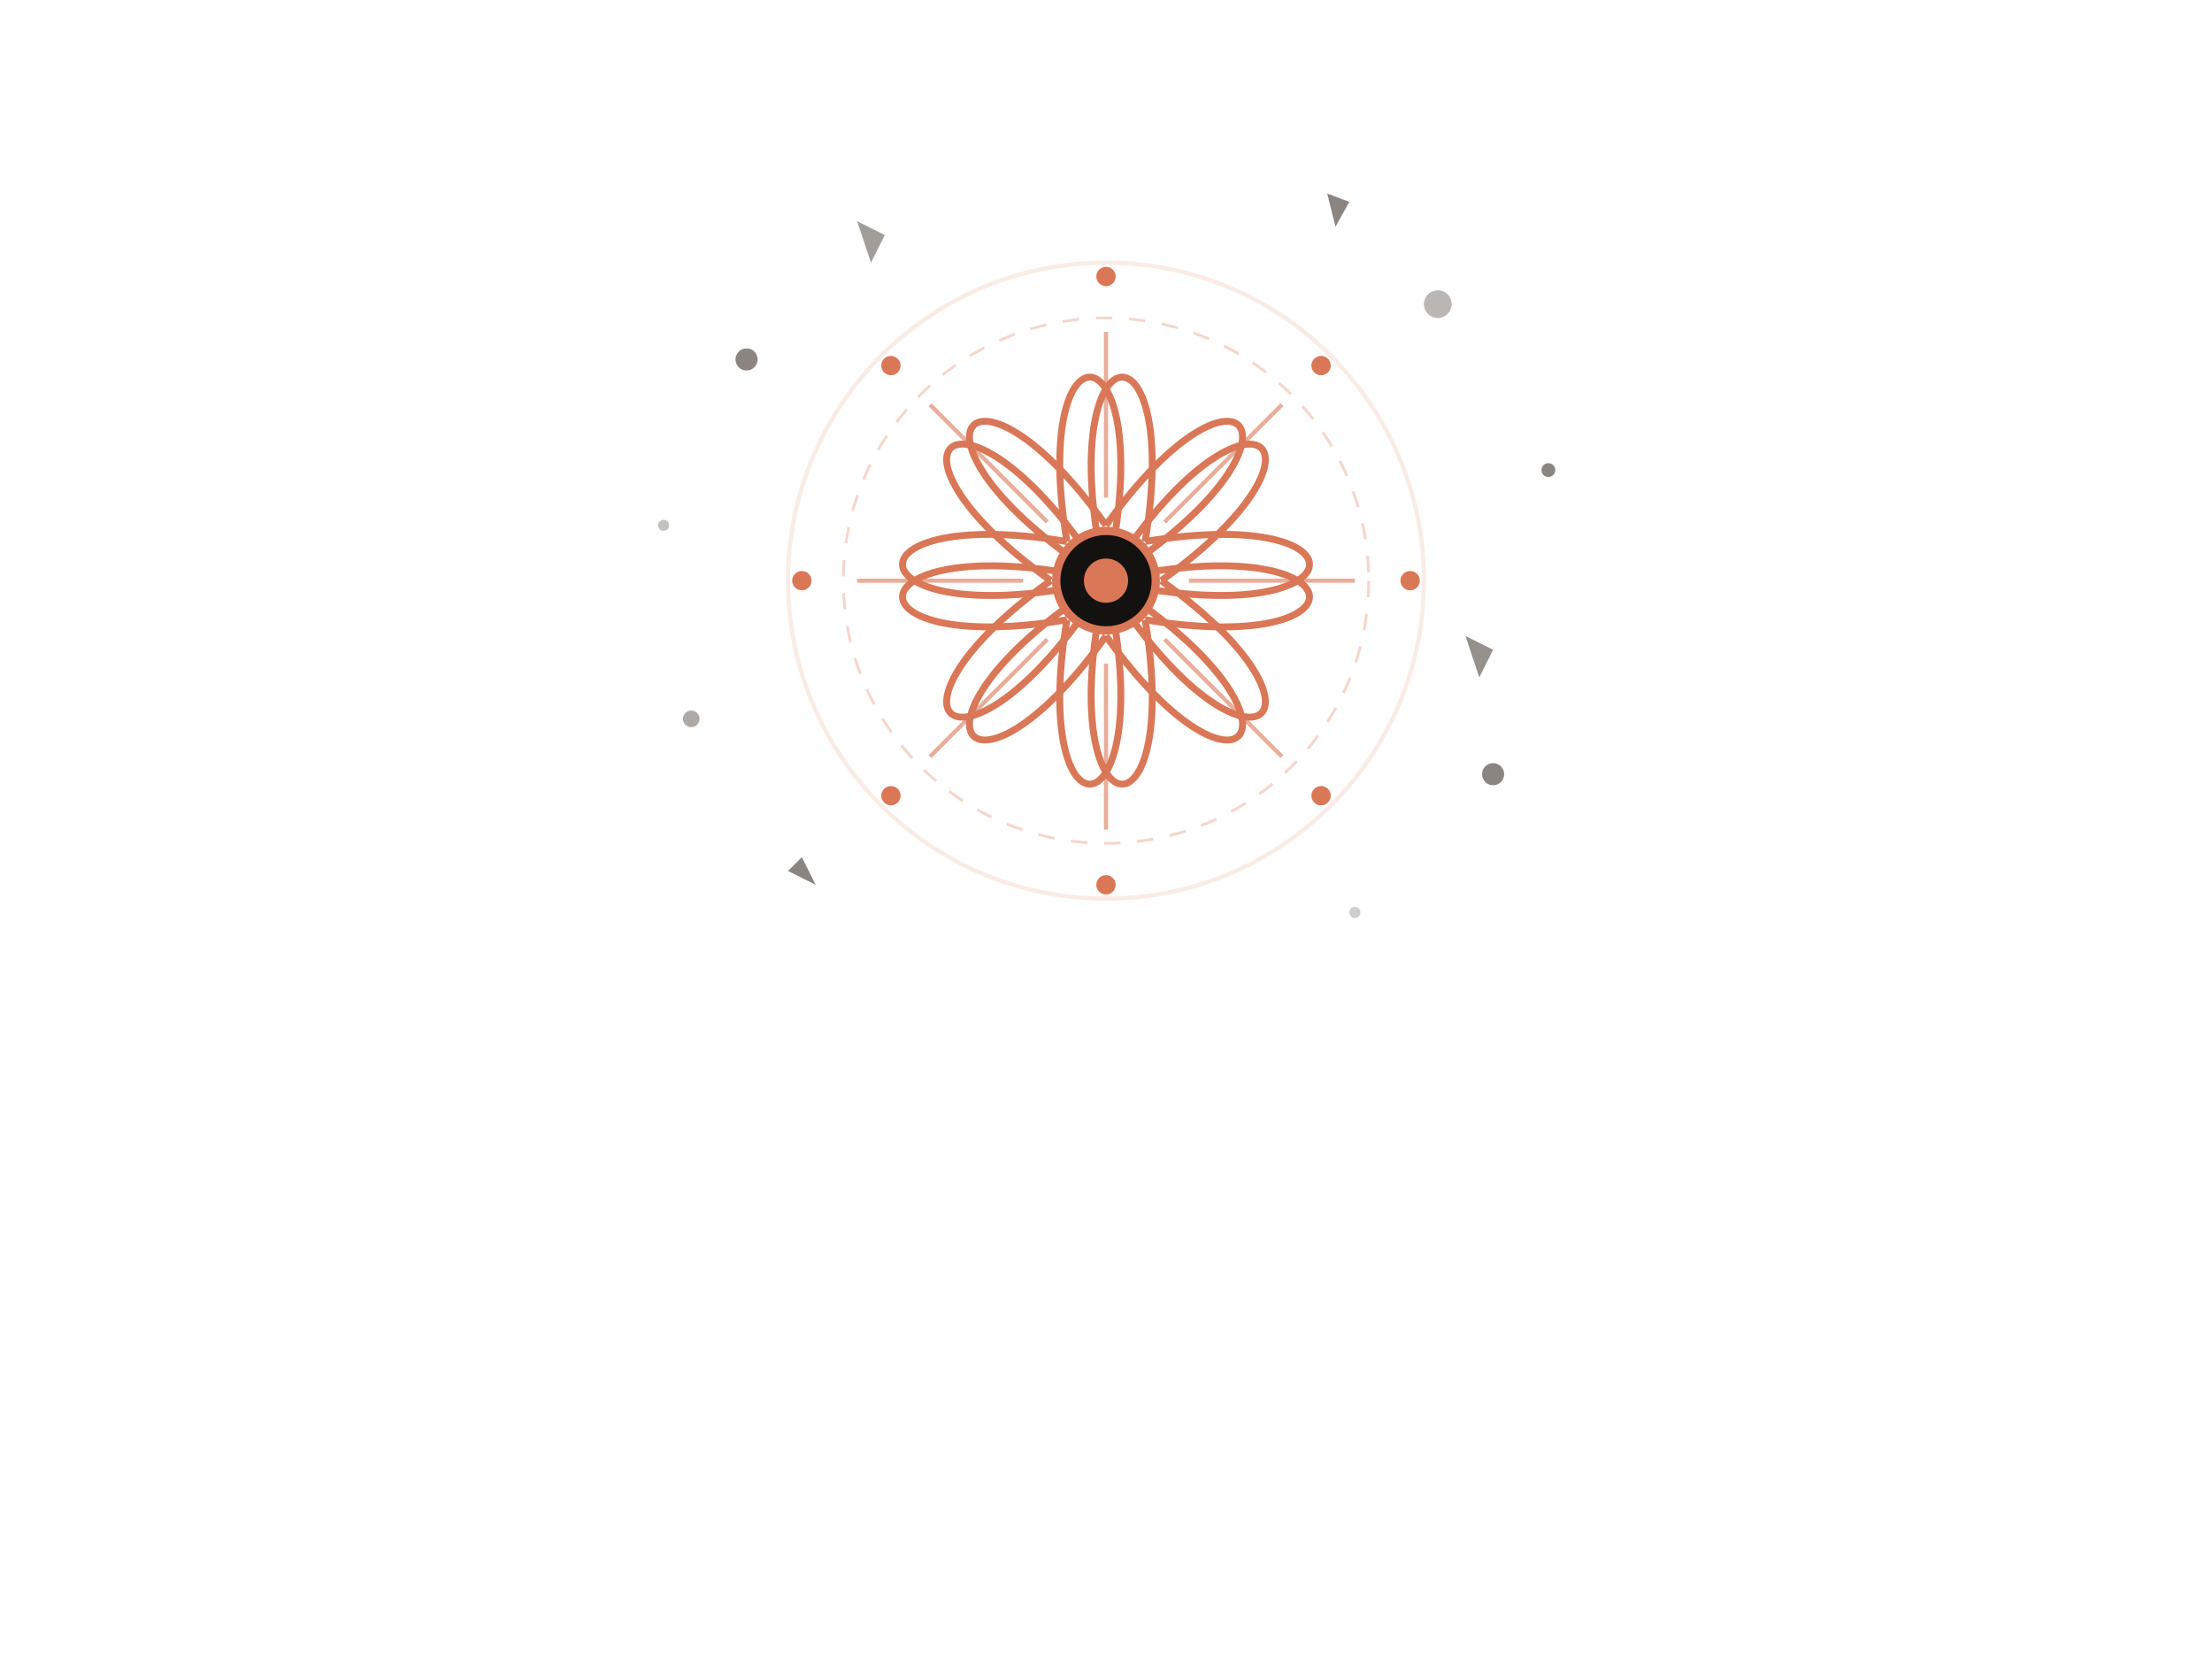
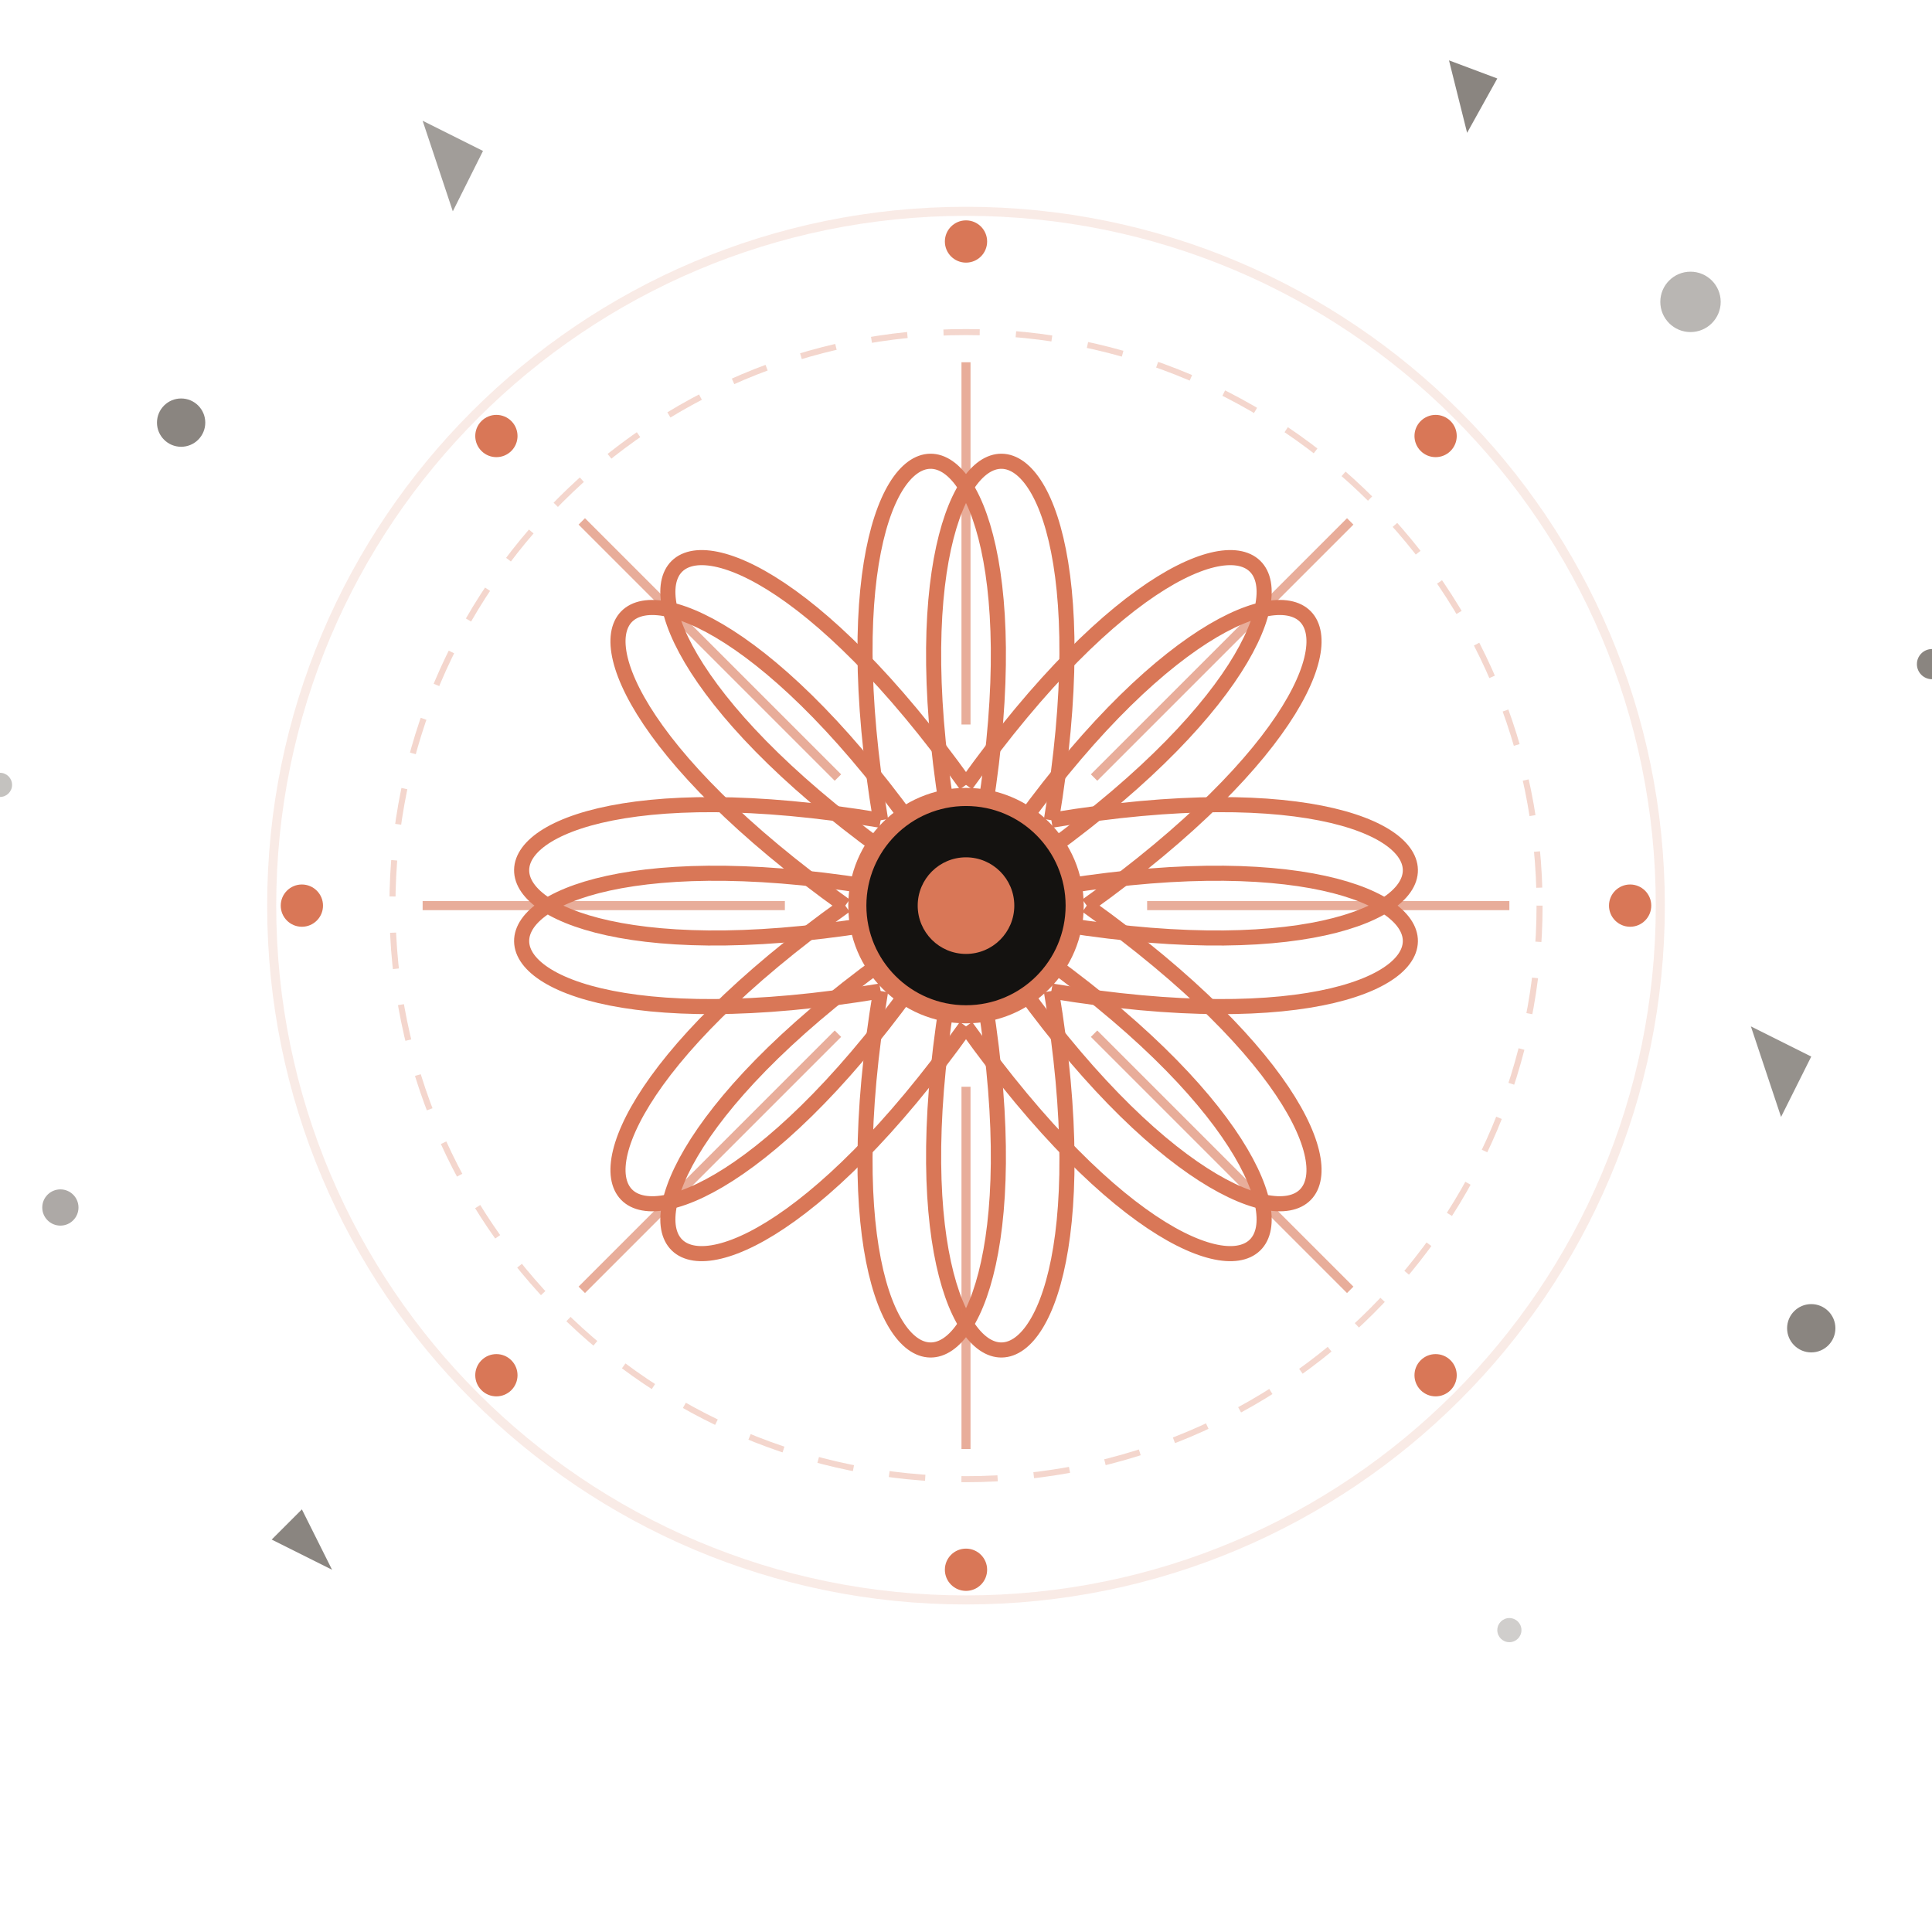
- <svg xmlns="http://www.w3.org/2000/svg" viewBox="0 0 800 600" width="100%" height="100%">
+ <svg xmlns="http://www.w3.org/2000/svg" viewBox="240 60 320 320" width="100%" height="100%">
  <defs>
    <pattern id="darkGrid" width="40" height="40" patternUnits="userSpaceOnUse">
      <circle cx="2" cy="2" r="1" fill="#2d2b26" />
    </pattern>
    <g id="network-node">
      <path d="M 400 220 C 450 150, 480 190, 400 240" stroke="#d97757" stroke-width="2.5" fill="none" />
      <path d="M 400 220 C 350 150, 320 190, 400 240" stroke="#d97757" stroke-width="2.5" fill="none" />
      <circle cx="400" cy="130" r="3.5" fill="#d97757" />
      <line x1="400" y1="210" x2="400" y2="150" stroke="#d97757" stroke-width="1.5" opacity="0.6" />
    </g>
  </defs>
  <g transform="translate(0, -30)">
    <g fill="#8a8580">
      <circle cx="270" cy="160" r="4" />
      <polygon points="310,110 320,115 315,125" opacity="0.8" />
      <circle cx="240" cy="220" r="2" opacity="0.5" />
      <circle cx="520" cy="140" r="5" opacity="0.6" />
      <polygon points="480,100 488,103 483,112" />
      <circle cx="560" cy="200" r="2.5" />
      <circle cx="250" cy="290" r="3" opacity="0.7" />
      <polygon points="290,340 295,350 285,345" />
      <circle cx="540" cy="310" r="4" />
      <circle cx="490" cy="360" r="2" opacity="0.4" />
      <polygon points="530,260 540,265 535,275" opacity="0.9" />
    </g>
    <circle cx="400" cy="240" r="95" stroke="#d97757" stroke-width="1" fill="none" opacity="0.3" stroke-dasharray="6 6" />
    <circle cx="400" cy="240" r="115" stroke="#d97757" stroke-width="1.5" fill="none" opacity="0.15" />
    <use href="#network-node" />
    <use href="#network-node" transform="rotate(45, 400, 240)" />
    <use href="#network-node" transform="rotate(90, 400, 240)" />
    <use href="#network-node" transform="rotate(135, 400, 240)" />
    <use href="#network-node" transform="rotate(180, 400, 240)" />
    <use href="#network-node" transform="rotate(225, 400, 240)" />
    <use href="#network-node" transform="rotate(270, 400, 240)" />
    <use href="#network-node" transform="rotate(315, 400, 240)" />
    <circle cx="400" cy="240" r="18" fill="#141210" stroke="#d97757" stroke-width="3" />
    <circle cx="400" cy="240" r="8" fill="#d97757" />
  </g>
</svg>
